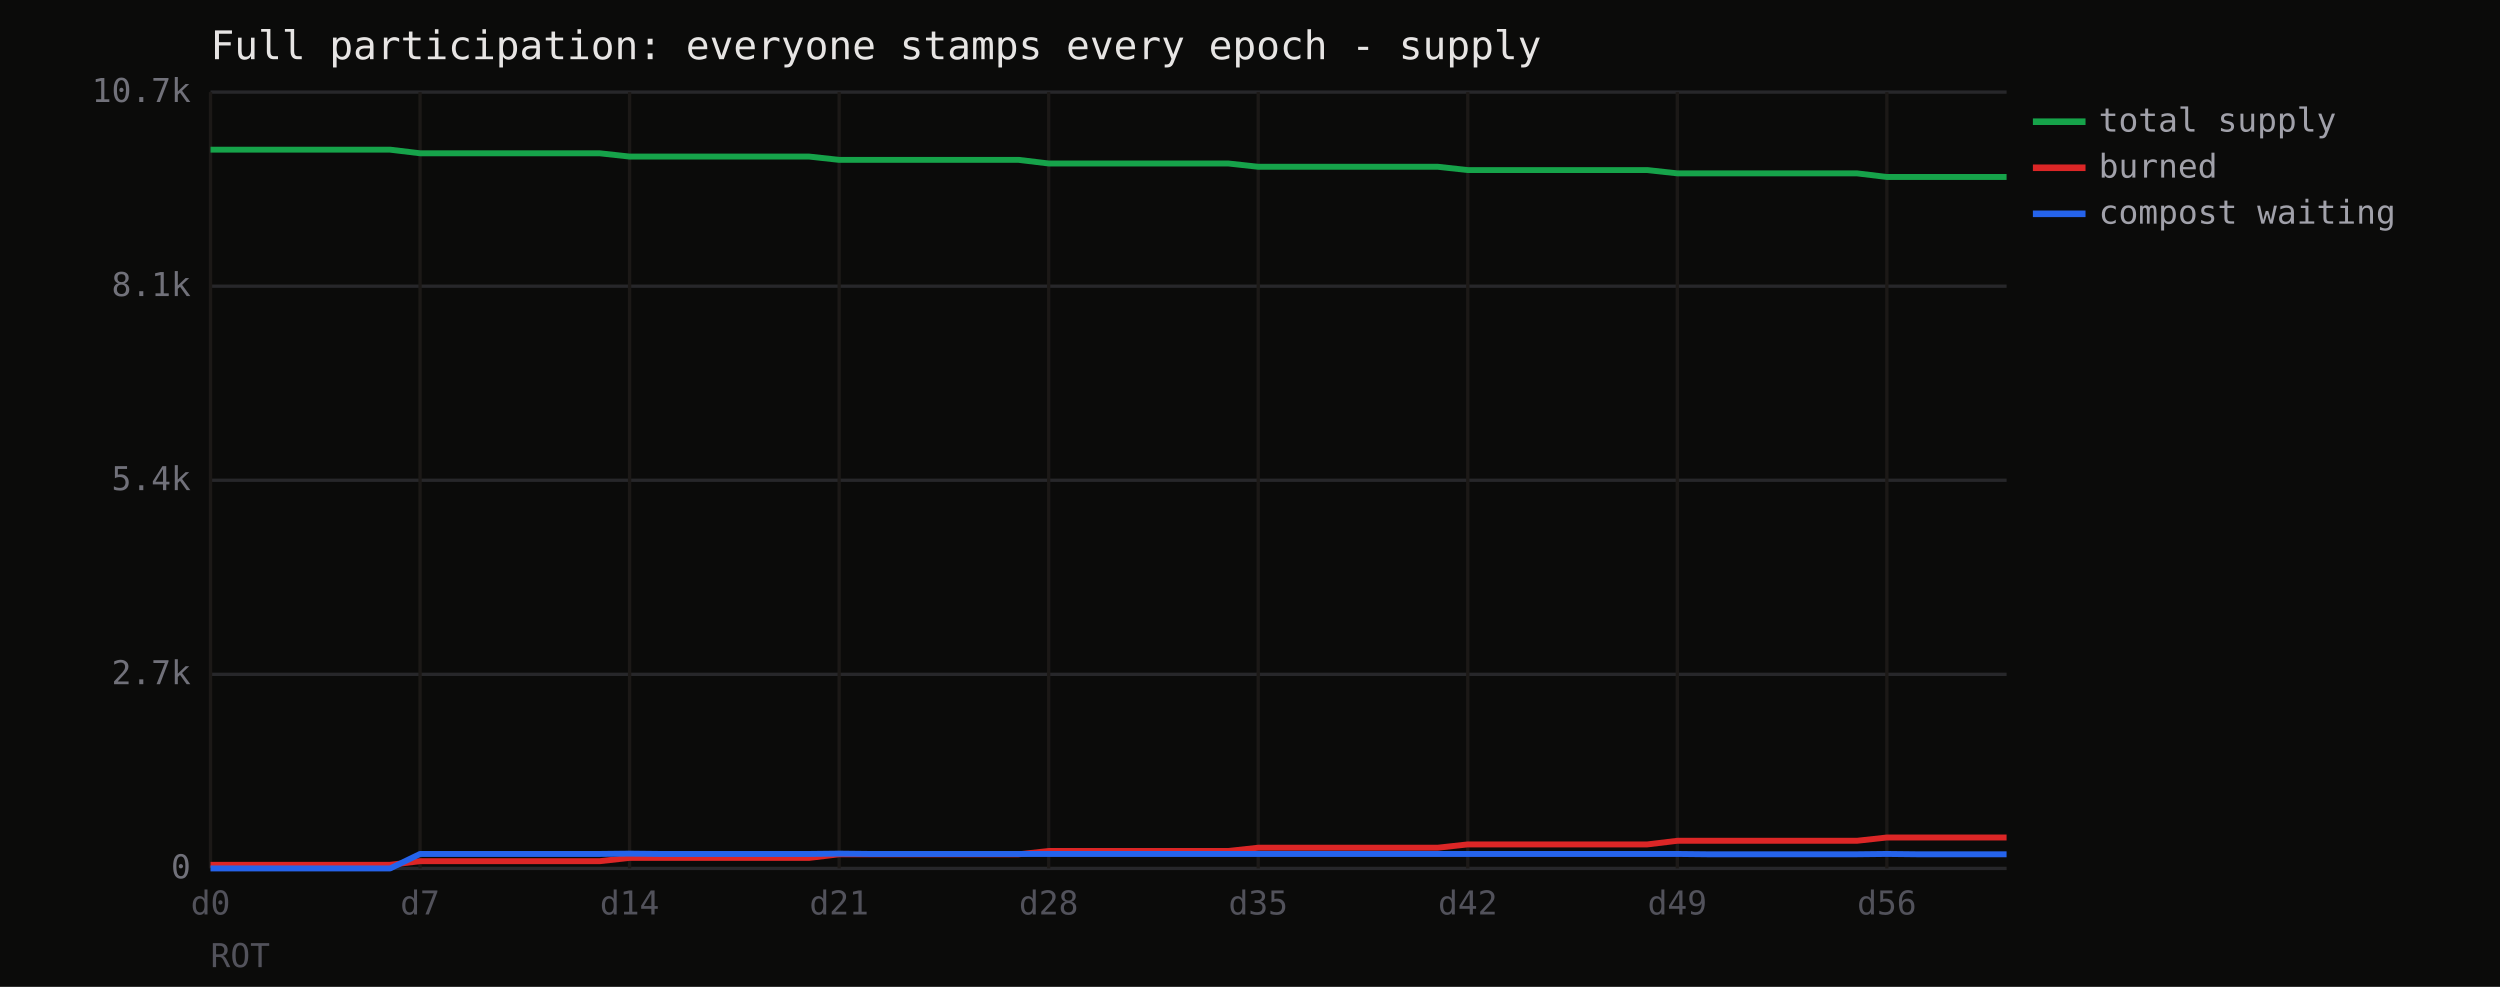
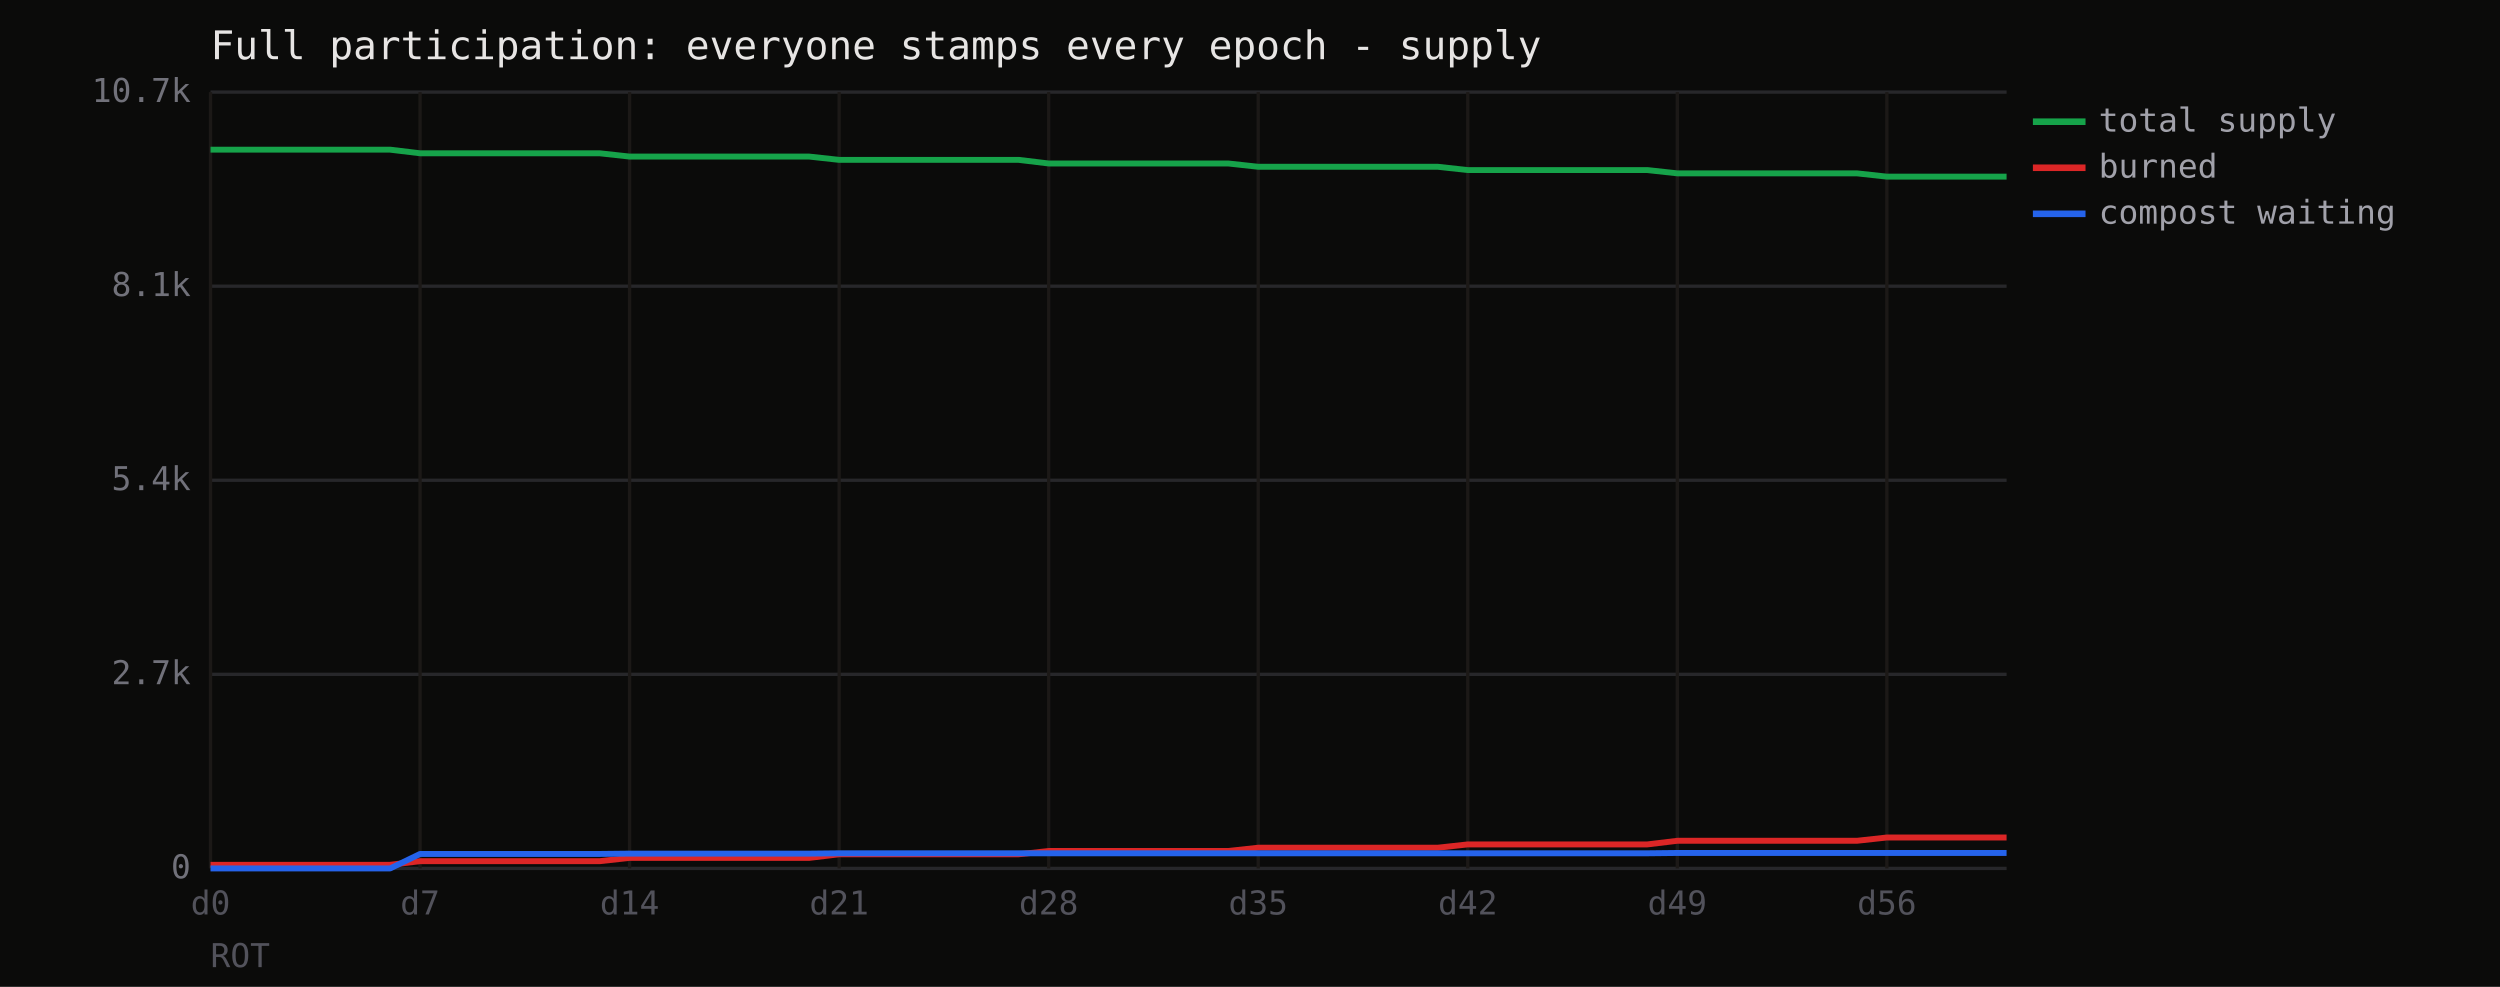
<svg xmlns="http://www.w3.org/2000/svg" viewBox="0 0 760 300" font-family="IBM Plex Mono, ui-monospace, monospace" font-size="10">
  <rect width="760" height="300" fill="#0b0b0a" />
  <text x="64" y="18" fill="#e7e5e4" font-size="12">Full participation: everyone stamps every epoch - supply</text>
  <line x1="64" y1="264.0" x2="610" y2="264.0" stroke="#27272a" stroke-width="1" />
  <text x="58" y="267.0" fill="#71717a" text-anchor="end">0</text>
  <line x1="64" y1="205.0" x2="610" y2="205.0" stroke="#27272a" stroke-width="1" />
  <text x="58" y="208.0" fill="#71717a" text-anchor="end">2.7k</text>
  <line x1="64" y1="146.0" x2="610" y2="146.0" stroke="#27272a" stroke-width="1" />
  <text x="58" y="149.0" fill="#71717a" text-anchor="end">5.4k</text>
  <line x1="64" y1="87.0" x2="610" y2="87.0" stroke="#27272a" stroke-width="1" />
  <text x="58" y="90.0" fill="#71717a" text-anchor="end">8.1k</text>
  <line x1="64" y1="28.0" x2="610" y2="28.0" stroke="#27272a" stroke-width="1" />
  <text x="58" y="31.0" fill="#71717a" text-anchor="end">10.7k</text>
  <line x1="64.0" y1="28" x2="64.0" y2="264" stroke="#1c1917" stroke-width="1" />
  <text x="64.0" y="278" fill="#52525b" text-anchor="middle">d0</text>
  <line x1="127.7" y1="28" x2="127.7" y2="264" stroke="#1c1917" stroke-width="1" />
  <text x="127.7" y="278" fill="#52525b" text-anchor="middle">d7</text>
  <line x1="191.4" y1="28" x2="191.4" y2="264" stroke="#1c1917" stroke-width="1" />
  <text x="191.4" y="278" fill="#52525b" text-anchor="middle">d14</text>
  <line x1="255.1" y1="28" x2="255.1" y2="264" stroke="#1c1917" stroke-width="1" />
  <text x="255.1" y="278" fill="#52525b" text-anchor="middle">d21</text>
  <line x1="318.8" y1="28" x2="318.8" y2="264" stroke="#1c1917" stroke-width="1" />
  <text x="318.8" y="278" fill="#52525b" text-anchor="middle">d28</text>
  <line x1="382.5" y1="28" x2="382.5" y2="264" stroke="#1c1917" stroke-width="1" />
  <text x="382.5" y="278" fill="#52525b" text-anchor="middle">d35</text>
  <line x1="446.2" y1="28" x2="446.2" y2="264" stroke="#1c1917" stroke-width="1" />
  <text x="446.2" y="278" fill="#52525b" text-anchor="middle">d42</text>
  <line x1="509.9" y1="28" x2="509.9" y2="264" stroke="#1c1917" stroke-width="1" />
  <text x="509.9" y="278" fill="#52525b" text-anchor="middle">d49</text>
  <line x1="573.6" y1="28" x2="573.6" y2="264" stroke="#1c1917" stroke-width="1" />
  <text x="573.6" y="278" fill="#52525b" text-anchor="middle">d56</text>
-   <polyline points="64.0,45.5 73.1,45.5 82.2,45.5 91.3,45.5 100.4,45.5 109.5,45.5 118.6,45.5 127.7,46.6 136.8,46.6 145.9,46.6 155.0,46.6 164.1,46.6 173.2,46.6 182.3,46.6 191.4,47.6 200.5,47.6 209.6,47.6 218.7,47.6 227.8,47.6 236.9,47.6 246.0,47.6 255.1,48.6 264.2,48.6 273.3,48.6 282.4,48.6 291.5,48.6 300.6,48.6 309.7,48.6 318.8,49.7 327.9,49.7 337.0,49.7 346.1,49.7 355.2,49.7 364.3,49.7 373.4,49.7 382.5,50.7 391.6,50.7 400.7,50.7 409.8,50.7 418.9,50.7 428.0,50.7 437.1,50.7 446.2,51.7 455.3,51.7 464.4,51.7 473.5,51.7 482.6,51.7 491.7,51.7 500.8,51.7 509.9,52.7 519.0,52.7 528.1,52.7 537.2,52.7 546.3,52.7 555.4,52.7 564.5,52.7 573.6,53.8 582.7,53.8 591.8,53.8 600.9,53.8 610.0,53.8" fill="none" stroke="#16a34a" stroke-width="1.8" stroke-linejoin="round" />
+   <polyline points="64.0,45.5 73.1,45.5 82.2,45.5 91.3,45.5 100.4,45.5 109.5,45.5 118.6,45.5 127.7,46.6 136.8,46.6 145.9,46.6 155.0,46.6 164.1,46.6 173.2,46.6 182.3,46.6 191.4,47.6 200.5,47.6 209.6,47.6 218.7,47.6 227.8,47.6 236.9,47.6 246.0,47.6 255.1,48.6 264.2,48.6 273.3,48.6 282.4,48.6 291.5,48.6 300.6,48.6 309.7,48.6 318.8,49.7 327.9,49.7 337.0,49.7 346.1,49.7 355.2,49.7 364.3,49.7 373.4,49.7 382.5,50.7 391.6,50.7 400.7,50.7 409.8,50.7 418.9,50.7 428.0,50.7 437.1,50.7 446.2,51.7 455.3,51.7 464.4,51.7 473.5,51.7 482.6,51.7 491.7,51.7 500.8,51.7 509.9,52.7 519.0,52.7 528.1,52.7 537.2,52.7 546.3,52.7 555.4,52.7 564.5,52.7 573.6,53.7 582.7,53.7 591.8,53.7 600.9,53.7 610.0,53.7" fill="none" stroke="#16a34a" stroke-width="1.8" stroke-linejoin="round" />
  <line x1="618" y1="37" x2="634" y2="37" stroke="#16a34a" stroke-width="2" />
  <text x="638" y="40" fill="#a1a1aa">total supply</text>
  <polyline points="64.0,262.9 73.1,262.9 82.2,262.9 91.3,262.9 100.4,262.9 109.5,262.9 118.6,262.9 127.7,261.8 136.8,261.8 145.9,261.8 155.0,261.8 164.1,261.8 173.2,261.8 182.3,261.8 191.4,260.8 200.5,260.8 209.6,260.8 218.7,260.8 227.8,260.8 236.9,260.8 246.0,260.8 255.1,259.7 264.2,259.7 273.3,259.7 282.4,259.7 291.5,259.7 300.6,259.7 309.7,259.7 318.8,258.7 327.9,258.7 337.0,258.7 346.1,258.7 355.2,258.7 364.3,258.7 373.4,258.7 382.5,257.7 391.6,257.7 400.7,257.7 409.8,257.7 418.9,257.7 428.0,257.7 437.1,257.7 446.2,256.7 455.3,256.7 464.4,256.7 473.5,256.7 482.6,256.7 491.7,256.7 500.8,256.7 509.9,255.6 519.0,255.6 528.1,255.6 537.2,255.6 546.3,255.6 555.4,255.6 564.5,255.6 573.6,254.6 582.7,254.6 591.8,254.6 600.9,254.6 610.0,254.6" fill="none" stroke="#dc2626" stroke-width="1.8" stroke-linejoin="round" />
  <line x1="618" y1="51" x2="634" y2="51" stroke="#dc2626" stroke-width="2" />
  <text x="638" y="54" fill="#a1a1aa">burned</text>
-   <polyline points="64.0,264.0 73.1,264.0 82.2,264.0 91.3,264.0 100.4,264.0 109.5,264.0 118.6,264.0 127.7,259.6 136.8,259.6 145.9,259.6 155.0,259.6 164.1,259.6 173.2,259.6 182.3,259.6 191.4,259.5 200.5,259.6 209.6,259.6 218.7,259.6 227.8,259.6 236.9,259.6 246.0,259.6 255.1,259.5 264.2,259.6 273.3,259.6 282.4,259.6 291.5,259.6 300.6,259.6 309.7,259.6 318.8,259.6 327.9,259.6 337.0,259.6 346.1,259.6 355.2,259.6 364.3,259.6 373.4,259.6 382.5,259.6 391.6,259.6 400.7,259.6 409.8,259.6 418.9,259.6 428.0,259.6 437.1,259.6 446.2,259.6 455.3,259.6 464.4,259.6 473.5,259.6 482.6,259.6 491.7,259.6 500.8,259.6 509.9,259.6 519.0,259.7 528.1,259.7 537.2,259.7 546.3,259.7 555.4,259.7 564.5,259.7 573.6,259.6 582.7,259.7 591.8,259.7 600.9,259.7 610.0,259.7" fill="none" stroke="#2563eb" stroke-width="1.8" stroke-linejoin="round" />
+   <polyline points="64.0,264.0 73.1,264.0 82.2,264.0 91.3,264.0 100.4,264.0 109.5,264.0 118.6,264.0 127.7,259.6 136.8,259.6 145.9,259.6 155.0,259.6 164.1,259.6 173.2,259.6 182.3,259.6 191.4,259.5 200.5,259.5 209.6,259.5 218.7,259.5 227.8,259.5 236.9,259.5 246.0,259.5 255.1,259.4 264.2,259.4 273.3,259.4 282.4,259.4 291.5,259.4 300.6,259.4 309.7,259.4 318.8,259.4 327.9,259.4 337.0,259.4 346.1,259.4 355.2,259.4 364.3,259.4 373.4,259.4 382.5,259.4 391.6,259.4 400.7,259.4 409.8,259.4 418.9,259.4 428.0,259.4 437.1,259.4 446.2,259.4 455.3,259.4 464.4,259.4 473.5,259.4 482.6,259.4 491.7,259.4 500.8,259.4 509.9,259.3 519.0,259.3 528.1,259.3 537.2,259.3 546.3,259.3 555.4,259.3 564.5,259.3 573.6,259.3 582.7,259.3 591.8,259.3 600.9,259.3 610.0,259.3" fill="none" stroke="#2563eb" stroke-width="1.8" stroke-linejoin="round" />
  <line x1="618" y1="65" x2="634" y2="65" stroke="#2563eb" stroke-width="2" />
  <text x="638" y="68" fill="#a1a1aa">compost waiting</text>
  <text x="64" y="294" fill="#52525b">ROT</text>
</svg>
